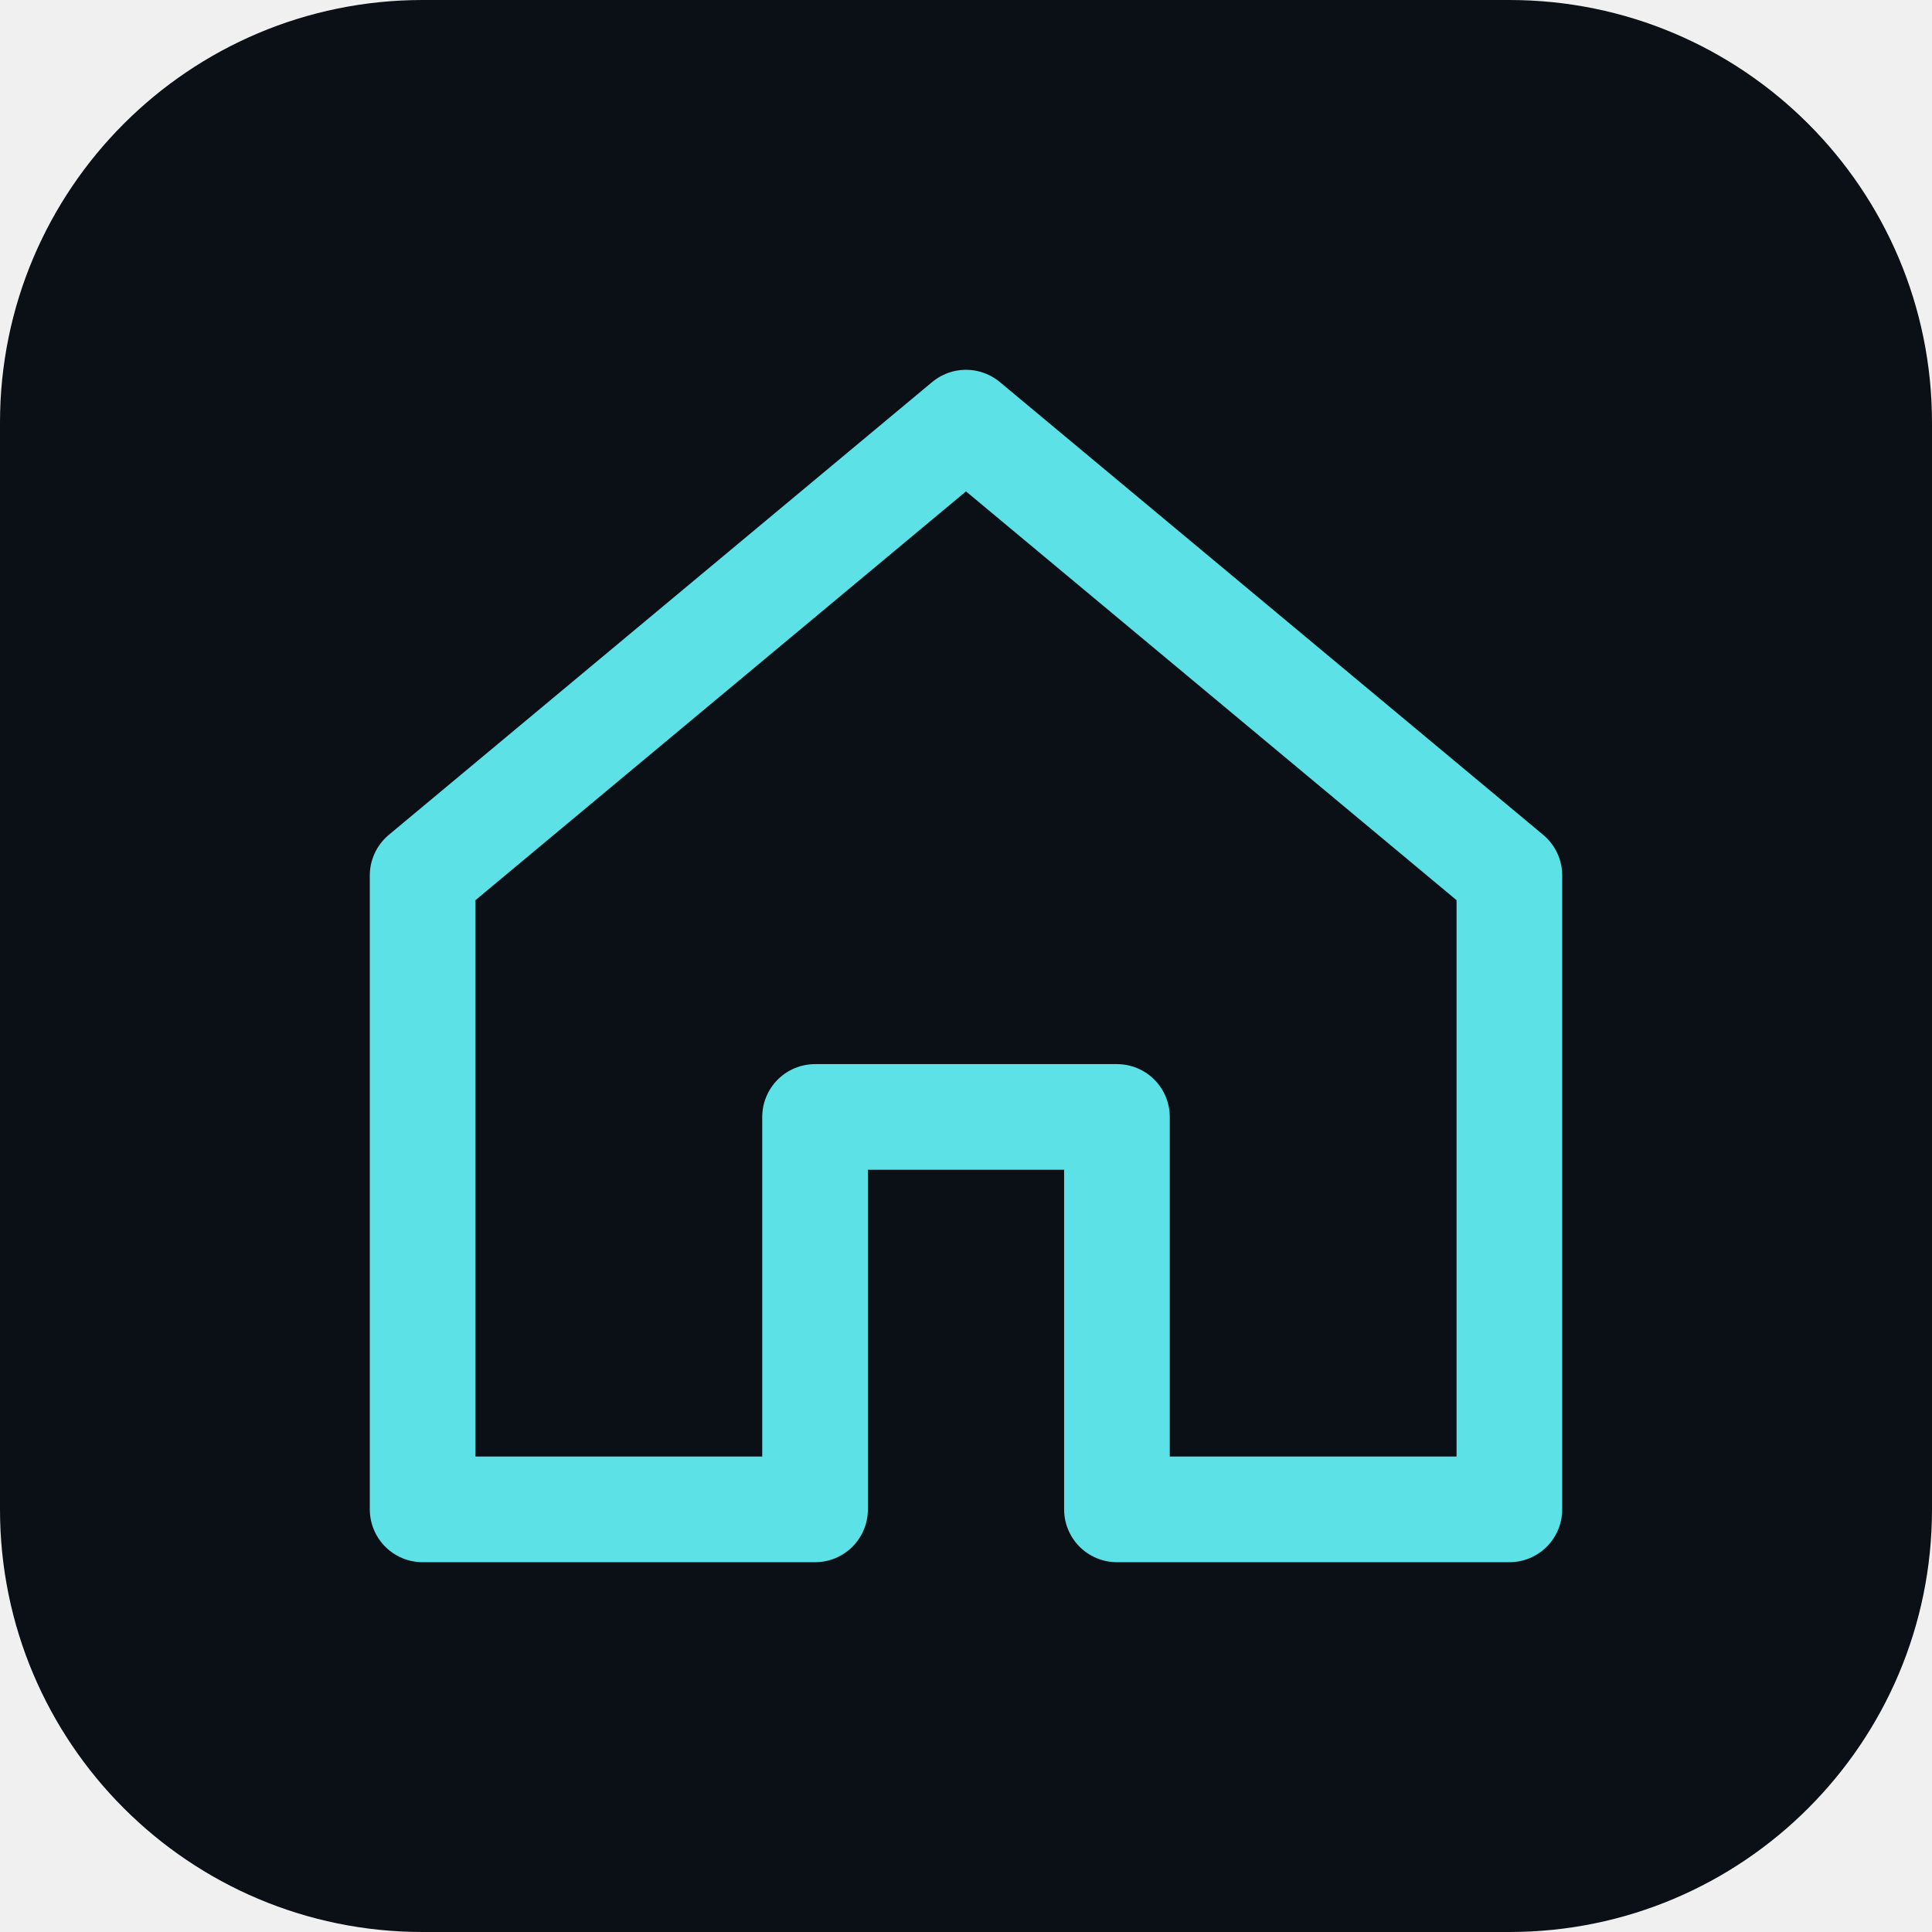
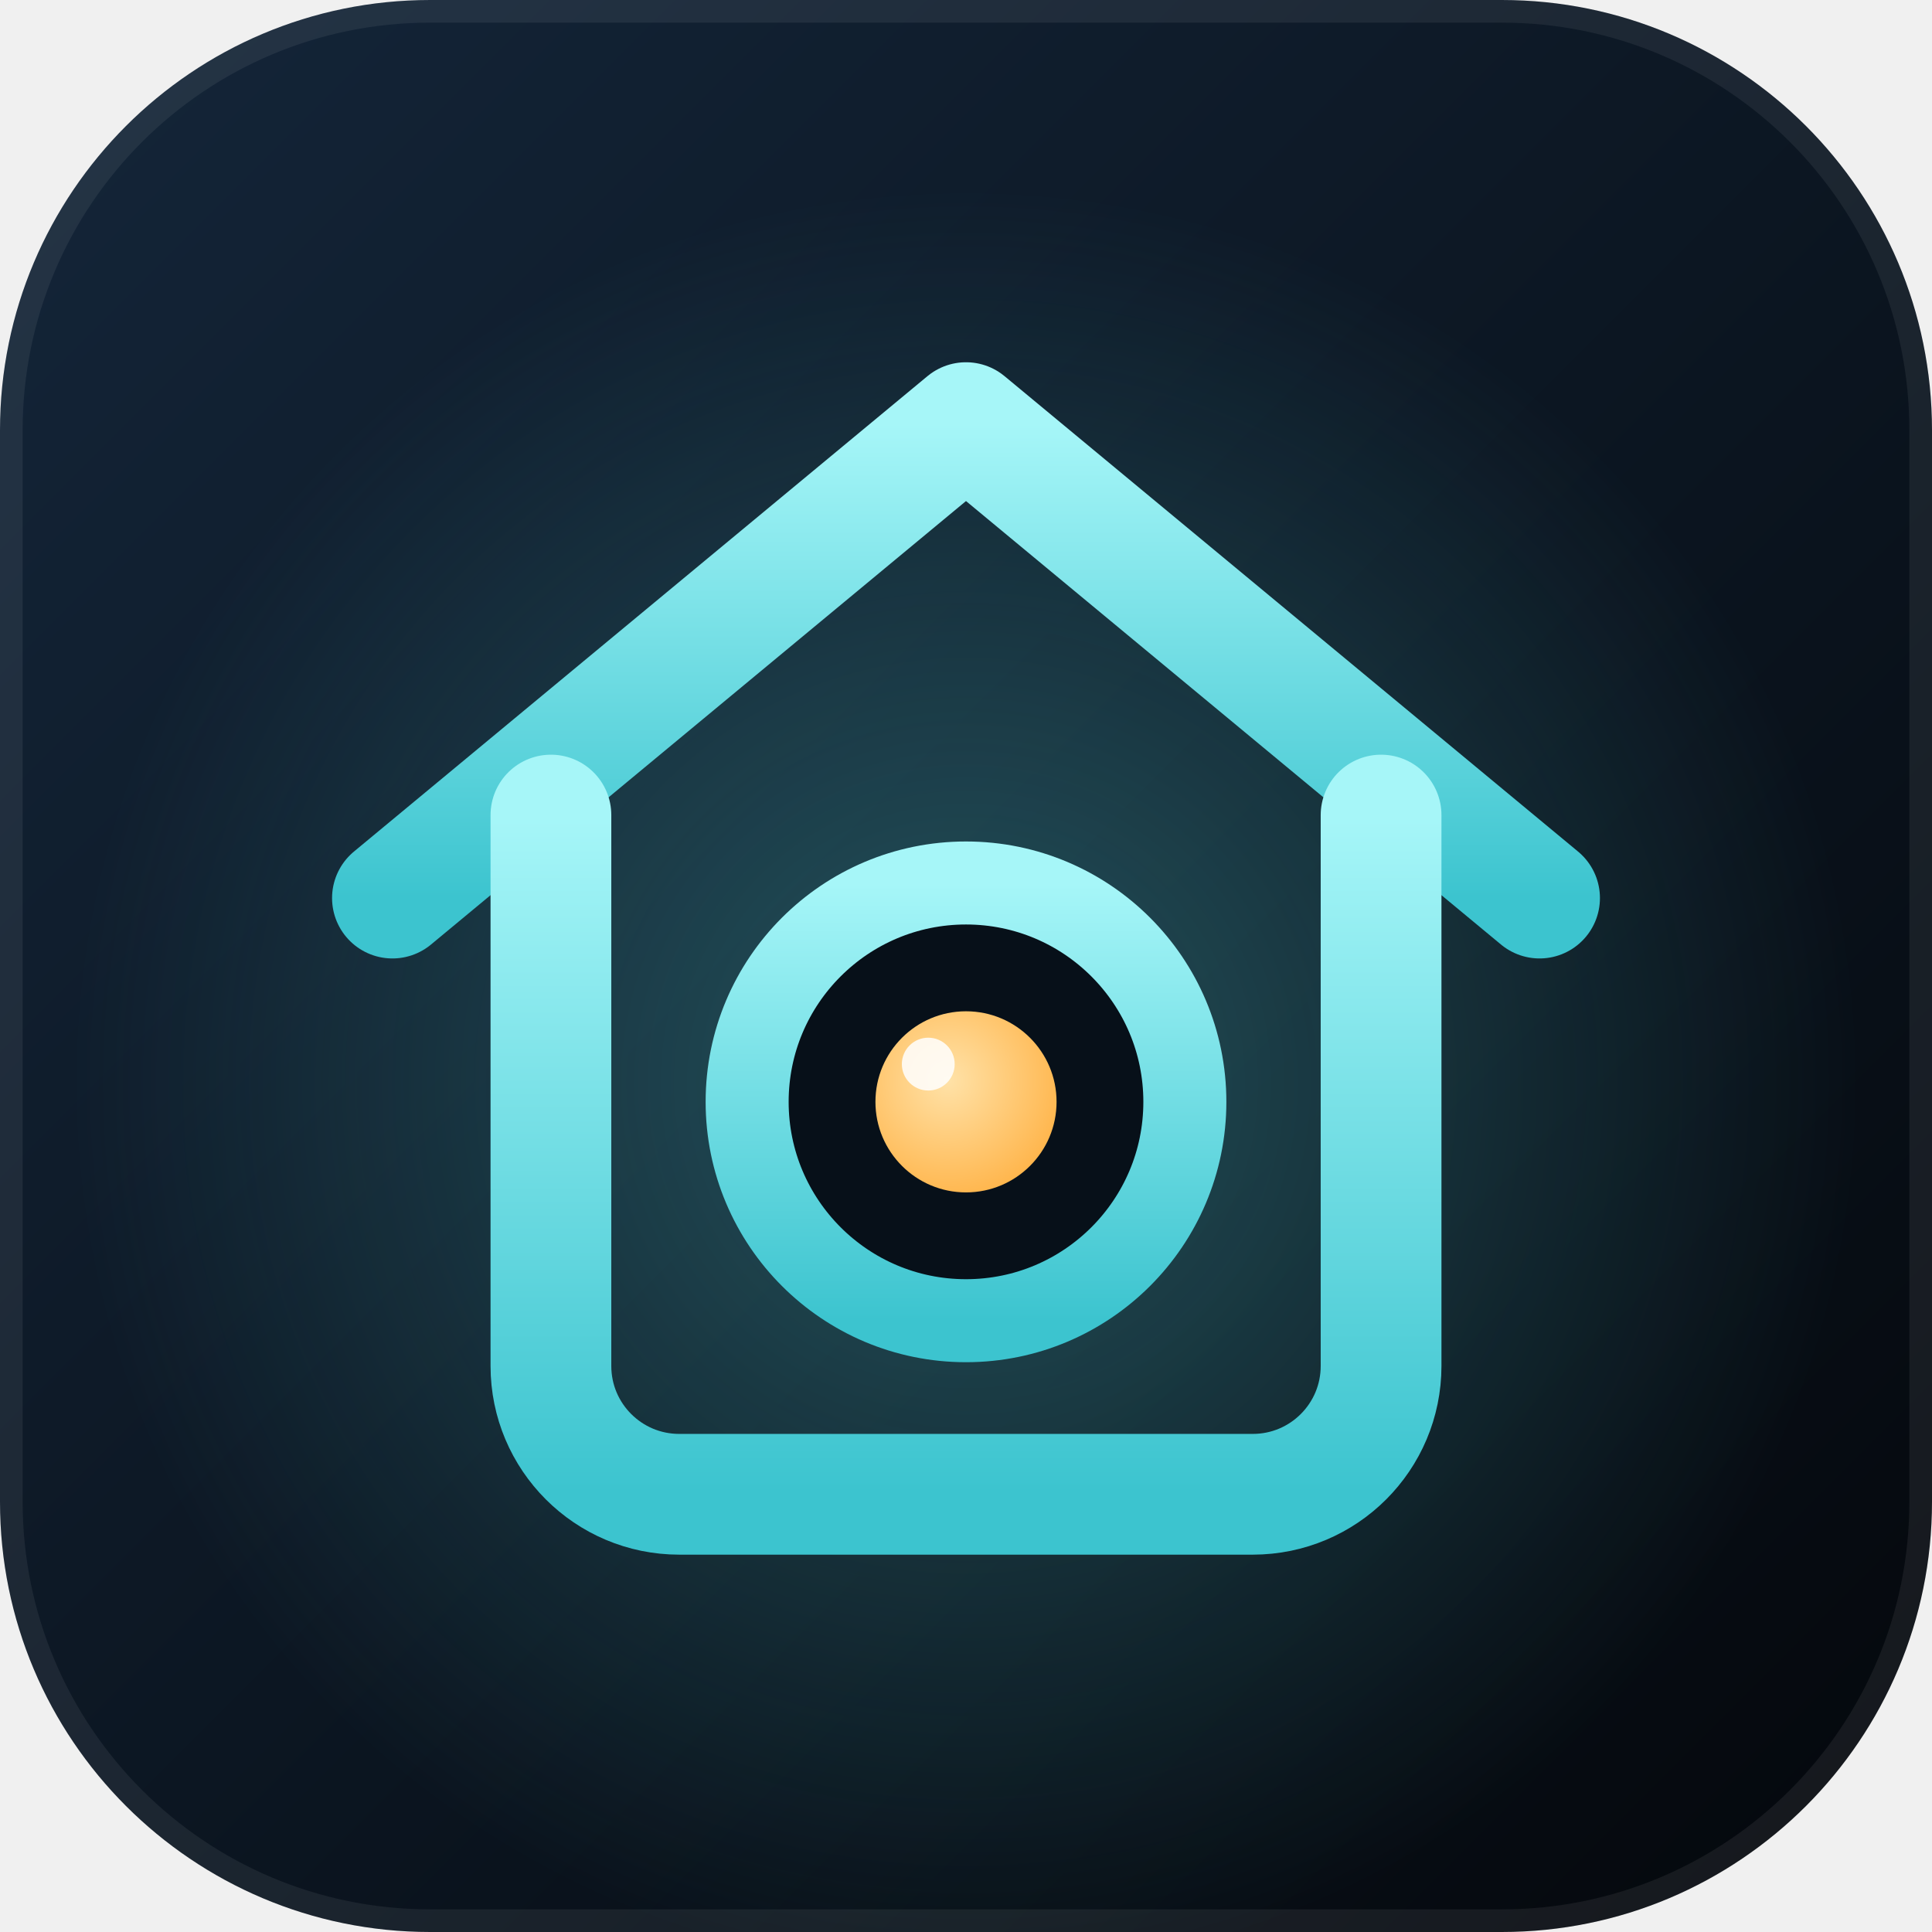
<svg xmlns="http://www.w3.org/2000/svg" viewBox="0 0 512 512">
-   <rect width="512" height="512" rx="112" fill="#0b1016" />
-   <path d="M256 112 112 232v168h104V296h80v104h104V232z" fill="none" stroke="#5ce1e6" stroke-width="28" stroke-linejoin="round" />
+   <defs>
+     <linearGradient id="bg" x1="0" y1="0" x2="1" y2="1">
+       <stop offset="0" stop-color="#14263a" />
+       <stop offset="1" stop-color="#04070b" />
+     </linearGradient>
+     <radialGradient id="glow" cx="50%" cy="56%" r="46%">
+       <stop offset="0" stop-color="#5ce1e6" stop-opacity="0.30" />
+       <stop offset="1" stop-color="#5ce1e6" stop-opacity="0" />
+     </radialGradient>
+     <linearGradient id="line" x1="0" y1="0" x2="0" y2="1">
+       <stop offset="0" stop-color="#a6f6f8" />
+       <stop offset="1" stop-color="#3cc4cf" />
+     </linearGradient>
+     <radialGradient id="eye" cx="40%" cy="38%" r="70%">
+       <stop offset="0" stop-color="#ffe2a8" />
+       <stop offset="1" stop-color="#ffb347" />
+     </radialGradient>
+   </defs>
+   <rect width="512" height="512" rx="114" fill="url(#bg)" />
+   <rect width="512" height="512" rx="114" fill="url(#glow)" />
+   <rect x="3" y="3" width="506" height="506" rx="111" fill="none" stroke="#ffffff" stroke-opacity="0.07" stroke-width="6" />
+   <path d="M104 238 256 112l152 126" fill="none" stroke="url(#line)" stroke-width="32" stroke-linecap="round" stroke-linejoin="round" />
+   <path d="M146 216v146a34 34 0 0 0 34 34h152a34 34 0 0 0 34-34V216" fill="none" stroke="url(#line)" stroke-width="32" stroke-linecap="round" stroke-linejoin="round" />
+   <circle cx="256" cy="292" r="58" fill="#071019" stroke="url(#line)" stroke-width="22" />
+   <circle cx="256" cy="292" r="24" fill="url(#eye)" />
+   <circle cx="246" cy="282" r="7" fill="#ffffff" fill-opacity="0.85" />
</svg>
